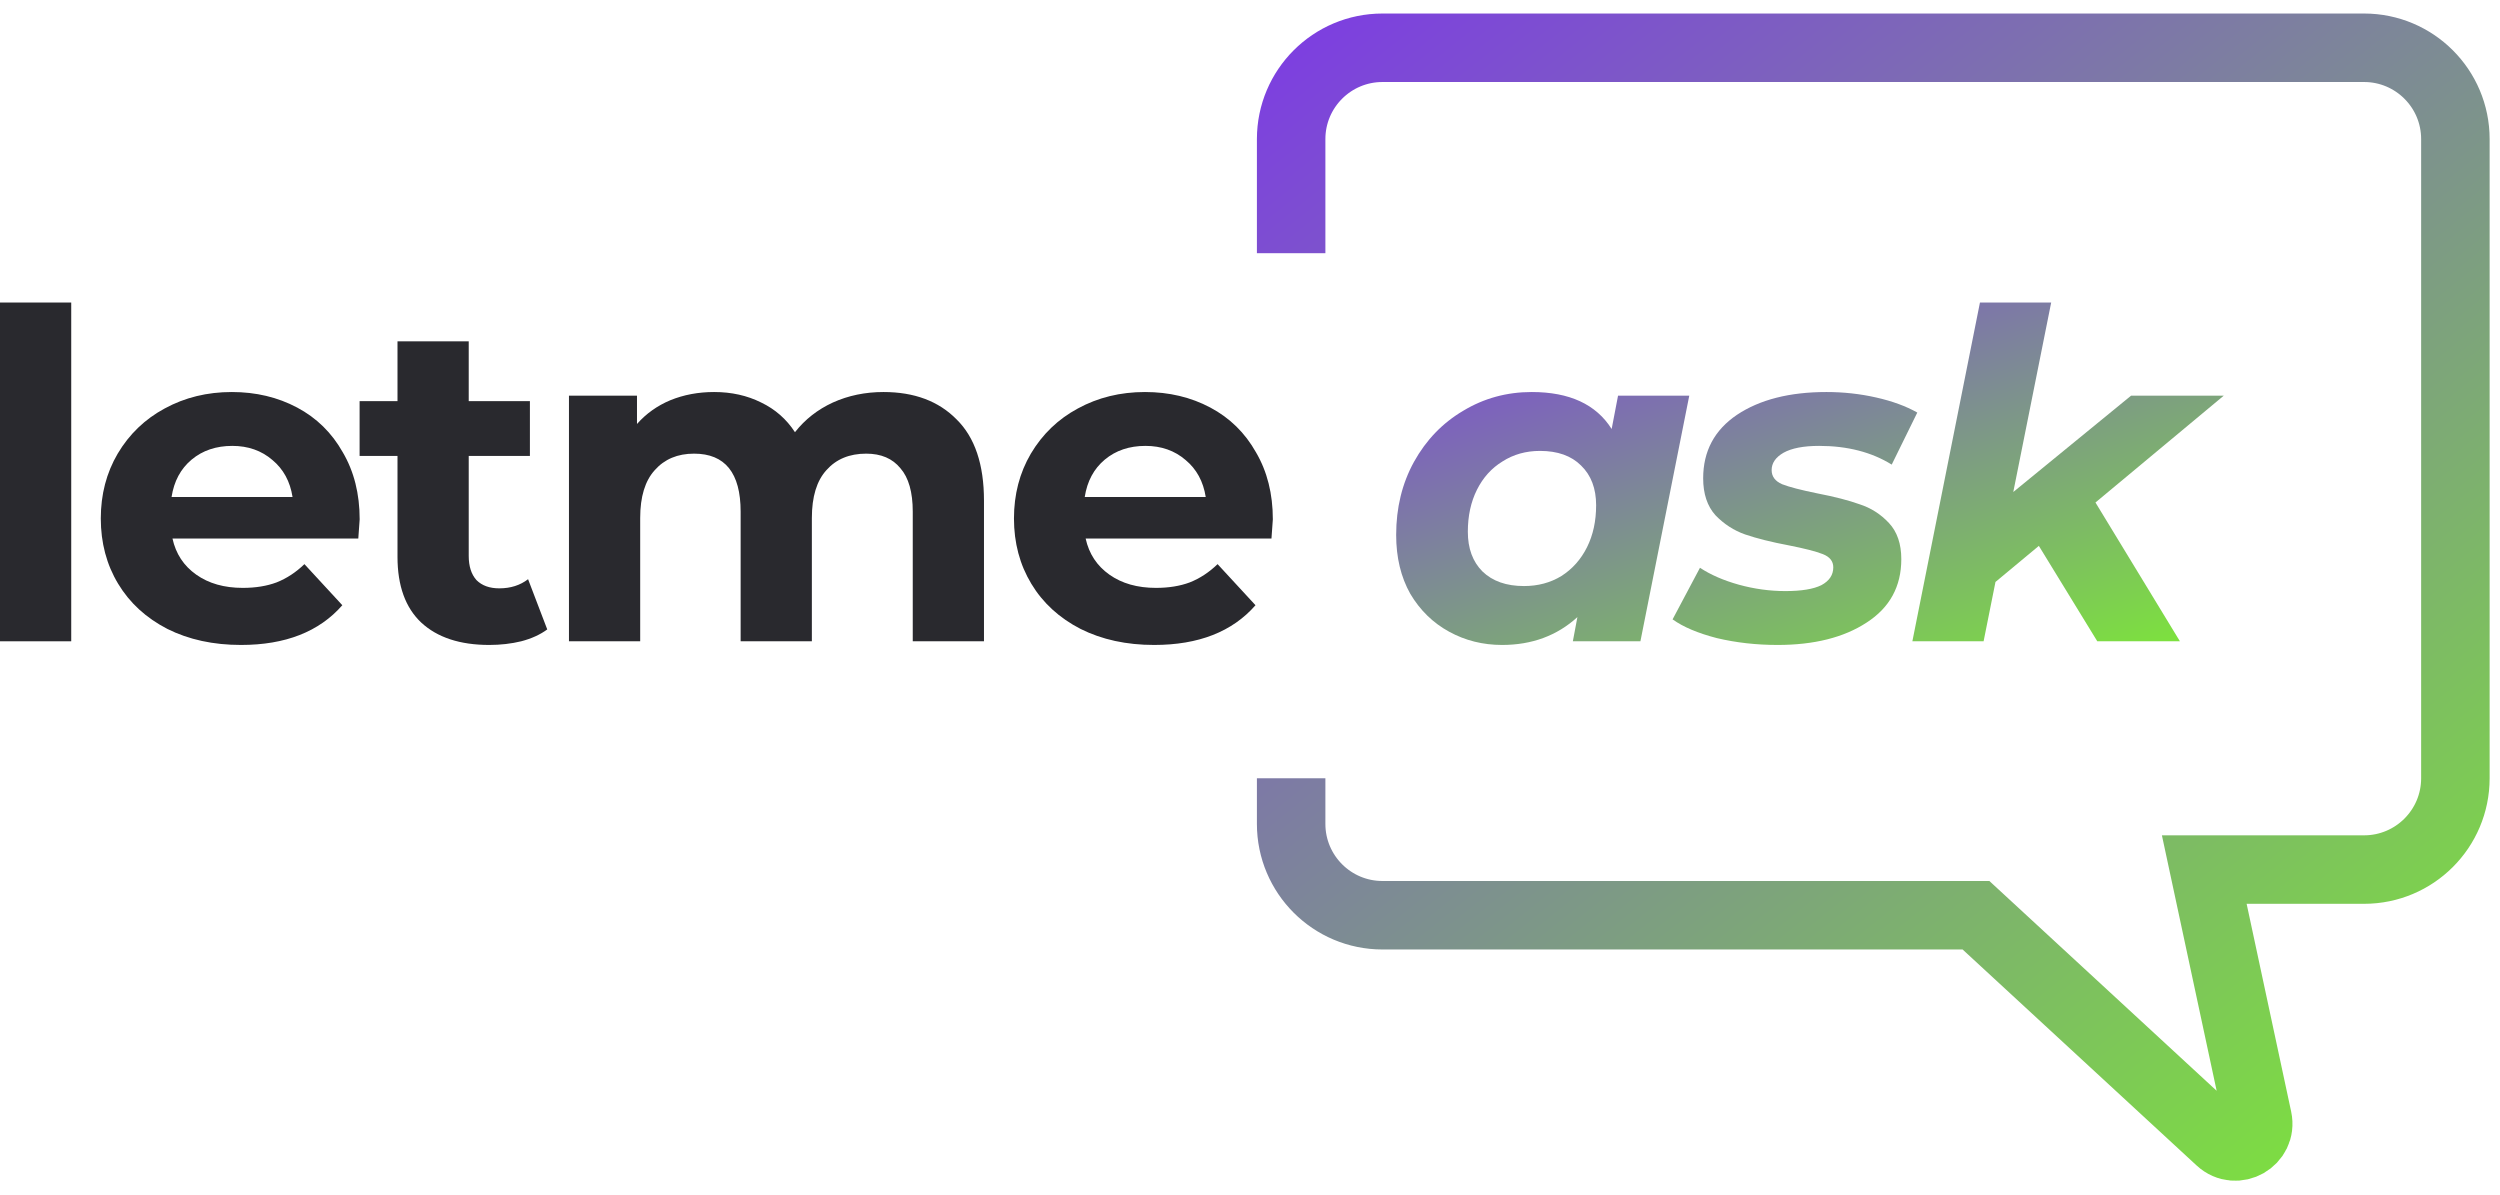
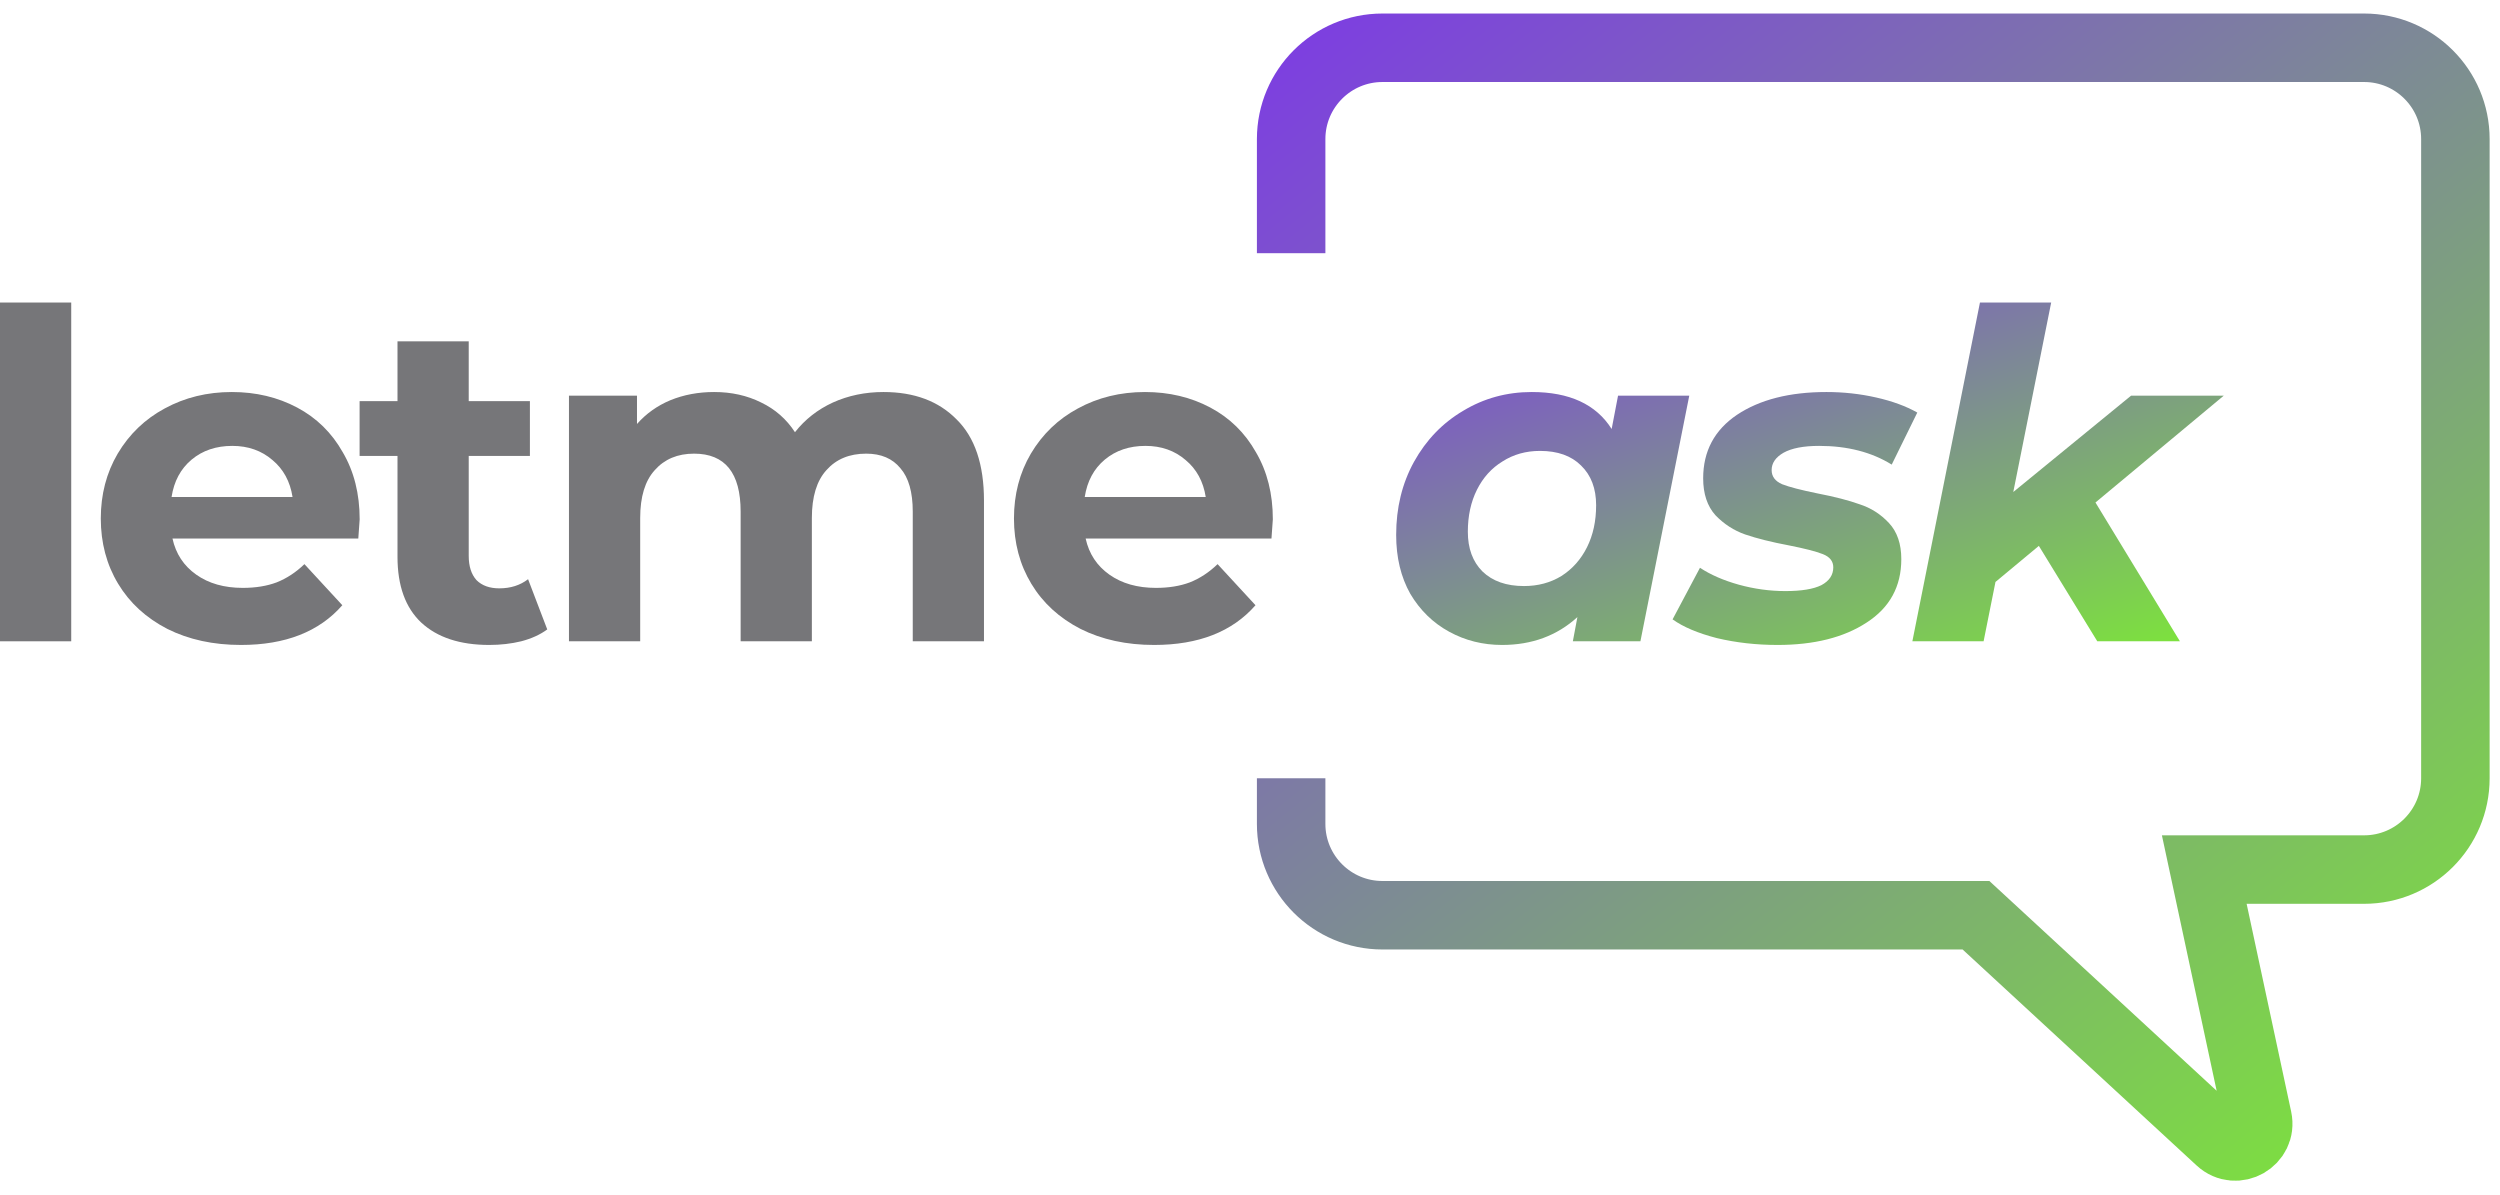
<svg xmlns="http://www.w3.org/2000/svg" width="157" height="75" viewBox="0 0 157 75" fill="none">
-   <path d="M0 18.999H4.473V40.273H0V18.999Z" fill="#29292E" />
-   <path d="M22.587 32.618C22.587 32.675 22.558 33.077 22.501 33.822H10.832C11.042 34.778 11.539 35.533 12.323 36.087C13.106 36.642 14.081 36.919 15.247 36.919C16.05 36.919 16.757 36.804 17.369 36.575C18 36.326 18.583 35.944 19.118 35.428L21.498 38.008C20.045 39.671 17.923 40.503 15.133 40.503C13.393 40.503 11.854 40.168 10.516 39.499C9.178 38.811 8.146 37.865 7.42 36.661C6.693 35.457 6.33 34.09 6.33 32.561C6.33 31.051 6.684 29.694 7.391 28.489C8.117 27.266 9.102 26.32 10.344 25.651C11.606 24.963 13.011 24.619 14.559 24.619C16.069 24.619 17.436 24.944 18.659 25.593C19.883 26.243 20.838 27.18 21.526 28.403C22.234 29.608 22.587 31.012 22.587 32.618ZM14.588 28.002C13.575 28.002 12.724 28.289 12.036 28.862C11.348 29.436 10.927 30.219 10.774 31.213H18.372C18.22 30.238 17.799 29.464 17.111 28.891C16.423 28.298 15.582 28.002 14.588 28.002Z" fill="#29292E" />
-   <path d="M34.367 39.528C33.928 39.853 33.383 40.102 32.733 40.273C32.102 40.426 31.433 40.503 30.726 40.503C28.891 40.503 27.467 40.035 26.454 39.098C25.46 38.161 24.963 36.785 24.963 34.969V28.633H22.583V25.192H24.963V21.436H29.436V25.192H33.278V28.633H29.436V34.912C29.436 35.562 29.598 36.068 29.923 36.431C30.267 36.776 30.745 36.948 31.357 36.948C32.064 36.948 32.666 36.756 33.163 36.374L34.367 39.528Z" fill="#29292E" />
-   <path d="M55.486 24.619C57.417 24.619 58.946 25.192 60.074 26.339C61.221 27.467 61.794 29.168 61.794 31.443V40.273H57.321V32.131C57.321 30.907 57.063 29.999 56.547 29.407C56.05 28.795 55.333 28.489 54.397 28.489C53.345 28.489 52.514 28.833 51.902 29.522C51.291 30.191 50.985 31.194 50.985 32.532V40.273H46.512V32.131C46.512 29.703 45.537 28.489 43.587 28.489C42.555 28.489 41.733 28.833 41.122 29.522C40.51 30.191 40.204 31.194 40.204 32.532V40.273H35.731V24.848H40.003V26.626C40.577 25.976 41.275 25.479 42.096 25.135C42.938 24.791 43.855 24.619 44.849 24.619C45.938 24.619 46.923 24.838 47.802 25.278C48.681 25.699 49.389 26.32 49.924 27.142C50.555 26.339 51.348 25.718 52.304 25.278C53.279 24.838 54.339 24.619 55.486 24.619Z" fill="#29292E" />
-   <path d="M79.934 32.618C79.934 32.675 79.906 33.077 79.848 33.822H68.179C68.389 34.778 68.886 35.533 69.67 36.087C70.454 36.642 71.428 36.919 72.594 36.919C73.397 36.919 74.104 36.804 74.716 36.575C75.347 36.326 75.93 35.944 76.465 35.428L78.845 38.008C77.392 39.671 75.27 40.503 72.48 40.503C70.74 40.503 69.201 40.168 67.864 39.499C66.525 38.811 65.493 37.865 64.767 36.661C64.041 35.457 63.677 34.09 63.677 32.561C63.677 31.051 64.031 29.694 64.738 28.489C65.465 27.266 66.449 26.32 67.692 25.651C68.953 24.963 70.358 24.619 71.906 24.619C73.416 24.619 74.783 24.944 76.006 25.593C77.23 26.243 78.185 27.18 78.874 28.403C79.581 29.608 79.934 31.012 79.934 32.618ZM71.935 28.002C70.922 28.002 70.071 28.289 69.383 28.862C68.695 29.436 68.275 30.219 68.121 31.213H75.72C75.567 30.238 75.146 29.464 74.458 28.891C73.77 28.298 72.929 28.002 71.935 28.002Z" fill="#29292E" />
+   <path d="M0 18.999H4.473V40.273H0V18.999Z" fill="#767679" />
+   <path d="M22.587 32.618C22.587 32.675 22.558 33.077 22.501 33.822H10.832C11.042 34.778 11.539 35.533 12.323 36.087C13.106 36.642 14.081 36.919 15.247 36.919C16.05 36.919 16.757 36.804 17.369 36.575C18 36.326 18.583 35.944 19.118 35.428L21.498 38.008C20.045 39.671 17.923 40.503 15.133 40.503C13.393 40.503 11.854 40.168 10.516 39.499C9.178 38.811 8.146 37.865 7.42 36.661C6.693 35.457 6.33 34.09 6.33 32.561C6.33 31.051 6.684 29.694 7.391 28.489C8.117 27.266 9.102 26.32 10.344 25.651C11.606 24.963 13.011 24.619 14.559 24.619C16.069 24.619 17.436 24.944 18.659 25.593C19.883 26.243 20.838 27.18 21.526 28.403C22.234 29.608 22.587 31.012 22.587 32.618ZM14.588 28.002C13.575 28.002 12.724 28.289 12.036 28.862C11.348 29.436 10.927 30.219 10.774 31.213H18.372C18.22 30.238 17.799 29.464 17.111 28.891C16.423 28.298 15.582 28.002 14.588 28.002Z" fill="#767679" />
+   <path d="M34.367 39.528C33.928 39.853 33.383 40.102 32.733 40.273C32.102 40.426 31.433 40.503 30.726 40.503C28.891 40.503 27.467 40.035 26.454 39.098C25.46 38.161 24.963 36.785 24.963 34.969V28.633H22.583V25.192H24.963V21.436H29.436V25.192H33.278V28.633H29.436V34.912C29.436 35.562 29.598 36.068 29.923 36.431C30.267 36.776 30.745 36.948 31.357 36.948C32.064 36.948 32.666 36.756 33.163 36.374L34.367 39.528Z" fill="#767679" />
+   <path d="M55.486 24.619C57.417 24.619 58.946 25.192 60.074 26.339C61.221 27.467 61.794 29.168 61.794 31.443V40.273H57.321V32.131C57.321 30.907 57.063 29.999 56.547 29.407C56.05 28.795 55.333 28.489 54.397 28.489C53.345 28.489 52.514 28.833 51.902 29.522C51.291 30.191 50.985 31.194 50.985 32.532V40.273H46.512V32.131C46.512 29.703 45.537 28.489 43.587 28.489C42.555 28.489 41.733 28.833 41.122 29.522C40.51 30.191 40.204 31.194 40.204 32.532V40.273H35.731V24.848H40.003V26.626C40.577 25.976 41.275 25.479 42.096 25.135C42.938 24.791 43.855 24.619 44.849 24.619C45.938 24.619 46.923 24.838 47.802 25.278C48.681 25.699 49.389 26.32 49.924 27.142C50.555 26.339 51.348 25.718 52.304 25.278C53.279 24.838 54.339 24.619 55.486 24.619Z" fill="#767679" />
+   <path d="M79.934 32.618C79.934 32.675 79.906 33.077 79.848 33.822H68.179C68.389 34.778 68.886 35.533 69.67 36.087C70.454 36.642 71.428 36.919 72.594 36.919C73.397 36.919 74.104 36.804 74.716 36.575C75.347 36.326 75.93 35.944 76.465 35.428L78.845 38.008C77.392 39.671 75.27 40.503 72.48 40.503C70.74 40.503 69.201 40.168 67.864 39.499C66.525 38.811 65.493 37.865 64.767 36.661C64.041 35.457 63.677 34.09 63.677 32.561C63.677 31.051 64.031 29.694 64.738 28.489C65.465 27.266 66.449 26.32 67.692 25.651C68.953 24.963 70.358 24.619 71.906 24.619C73.416 24.619 74.783 24.944 76.006 25.593C77.23 26.243 78.185 27.18 78.874 28.403C79.581 29.608 79.934 31.012 79.934 32.618ZM71.935 28.002C70.922 28.002 70.071 28.289 69.383 28.862C68.695 29.436 68.275 30.219 68.121 31.213H75.72C75.567 30.238 75.146 29.464 74.458 28.891C73.77 28.298 72.929 28.002 71.935 28.002Z" fill="#767679" />
  <path d="M106.086 24.848L103.018 40.273H98.775L99.061 38.754C97.781 39.92 96.204 40.503 94.331 40.503C93.126 40.503 92.018 40.226 91.005 39.671C89.992 39.117 89.179 38.324 88.567 37.292C87.975 36.24 87.679 35.007 87.679 33.593C87.679 31.892 88.051 30.363 88.797 29.006C89.561 27.629 90.594 26.559 91.894 25.794C93.193 25.011 94.627 24.619 96.194 24.619C98.564 24.619 100.237 25.393 101.212 26.941L101.613 24.848H106.086ZM95.707 36.804C96.586 36.804 97.37 36.594 98.058 36.173C98.746 35.734 99.281 35.132 99.664 34.367C100.046 33.602 100.237 32.723 100.237 31.729C100.237 30.678 99.922 29.846 99.291 29.235C98.679 28.623 97.819 28.317 96.71 28.317C95.831 28.317 95.047 28.537 94.359 28.977C93.671 29.397 93.136 29.99 92.754 30.754C92.371 31.519 92.18 32.398 92.18 33.392C92.18 34.444 92.486 35.275 93.098 35.887C93.728 36.498 94.598 36.804 95.707 36.804Z" fill="url(#paint0_linear)" />
  <path d="M111.632 40.503C110.294 40.503 109.023 40.359 107.819 40.073C106.634 39.767 105.707 39.375 105.038 38.897L106.758 35.657C107.427 36.097 108.239 36.451 109.195 36.718C110.17 36.986 111.145 37.12 112.119 37.12C113.133 37.12 113.888 36.995 114.385 36.747C114.882 36.479 115.13 36.106 115.13 35.629C115.13 35.246 114.91 34.969 114.471 34.797C114.031 34.625 113.324 34.444 112.349 34.252C111.24 34.042 110.323 33.813 109.596 33.564C108.889 33.316 108.268 32.914 107.733 32.36C107.217 31.787 106.959 31.012 106.959 30.038C106.959 28.336 107.666 27.008 109.08 26.052C110.514 25.096 112.387 24.619 114.7 24.619C115.77 24.619 116.812 24.733 117.825 24.963C118.838 25.192 119.698 25.508 120.406 25.909L118.8 29.177C117.538 28.394 116.019 28.002 114.241 28.002C113.266 28.002 112.521 28.145 112.005 28.432C111.508 28.719 111.259 29.082 111.259 29.522C111.259 29.923 111.479 30.219 111.919 30.41C112.358 30.582 113.094 30.774 114.127 30.984C115.216 31.194 116.105 31.424 116.793 31.672C117.5 31.901 118.112 32.293 118.628 32.847C119.144 33.402 119.402 34.157 119.402 35.113C119.402 36.833 118.676 38.161 117.223 39.098C115.79 40.035 113.926 40.503 111.632 40.503Z" fill="url(#paint1_linear)" />
  <path d="M131.595 31.557L136.899 40.273H131.71L128.04 34.281L125.316 36.546L124.57 40.273H120.097L124.341 18.999H128.814L126.434 30.898L133.831 24.848H139.652L131.595 31.557Z" fill="url(#paint2_linear)" />
  <path d="M81.084 15.902V8.734C81.084 5.567 83.652 3 86.819 3H148.463C151.63 3 154.198 5.567 154.198 8.734V48.875C154.198 52.042 151.63 54.609 148.463 54.609H138.428L141.782 70.26C142.075 71.628 140.436 72.563 139.408 71.614L124.092 57.477H86.819C83.652 57.477 81.084 54.909 81.084 51.742V48.875" stroke="url(#paint3_linear)" stroke-width="4.301" />
  <defs>
    <linearGradient id="paint0_linear" x1="87.679" y1="18.999" x2="99.758" y2="53.111" gradientUnits="userSpaceOnUse">
      <stop stop-color="#7D3FE0" />
      <stop offset="1" stop-color="#7DE03F" />
    </linearGradient>
    <linearGradient id="paint1_linear" x1="87.679" y1="18.999" x2="99.758" y2="53.111" gradientUnits="userSpaceOnUse">
      <stop stop-color="#7D3FE0" />
      <stop offset="1" stop-color="#7DE03F" />
    </linearGradient>
    <linearGradient id="paint2_linear" x1="87.679" y1="18.999" x2="99.758" y2="53.111" gradientUnits="userSpaceOnUse">
      <stop stop-color="#7D3FE0" />
      <stop offset="1" stop-color="#7DE03F" />
    </linearGradient>
    <linearGradient id="paint3_linear" x1="81.084" y1="3" x2="141.295" y2="77.547" gradientUnits="userSpaceOnUse">
      <stop stop-color="#7D3FE0" />
      <stop offset="1" stop-color="#7DE03F" />
    </linearGradient>
  </defs>
</svg>
